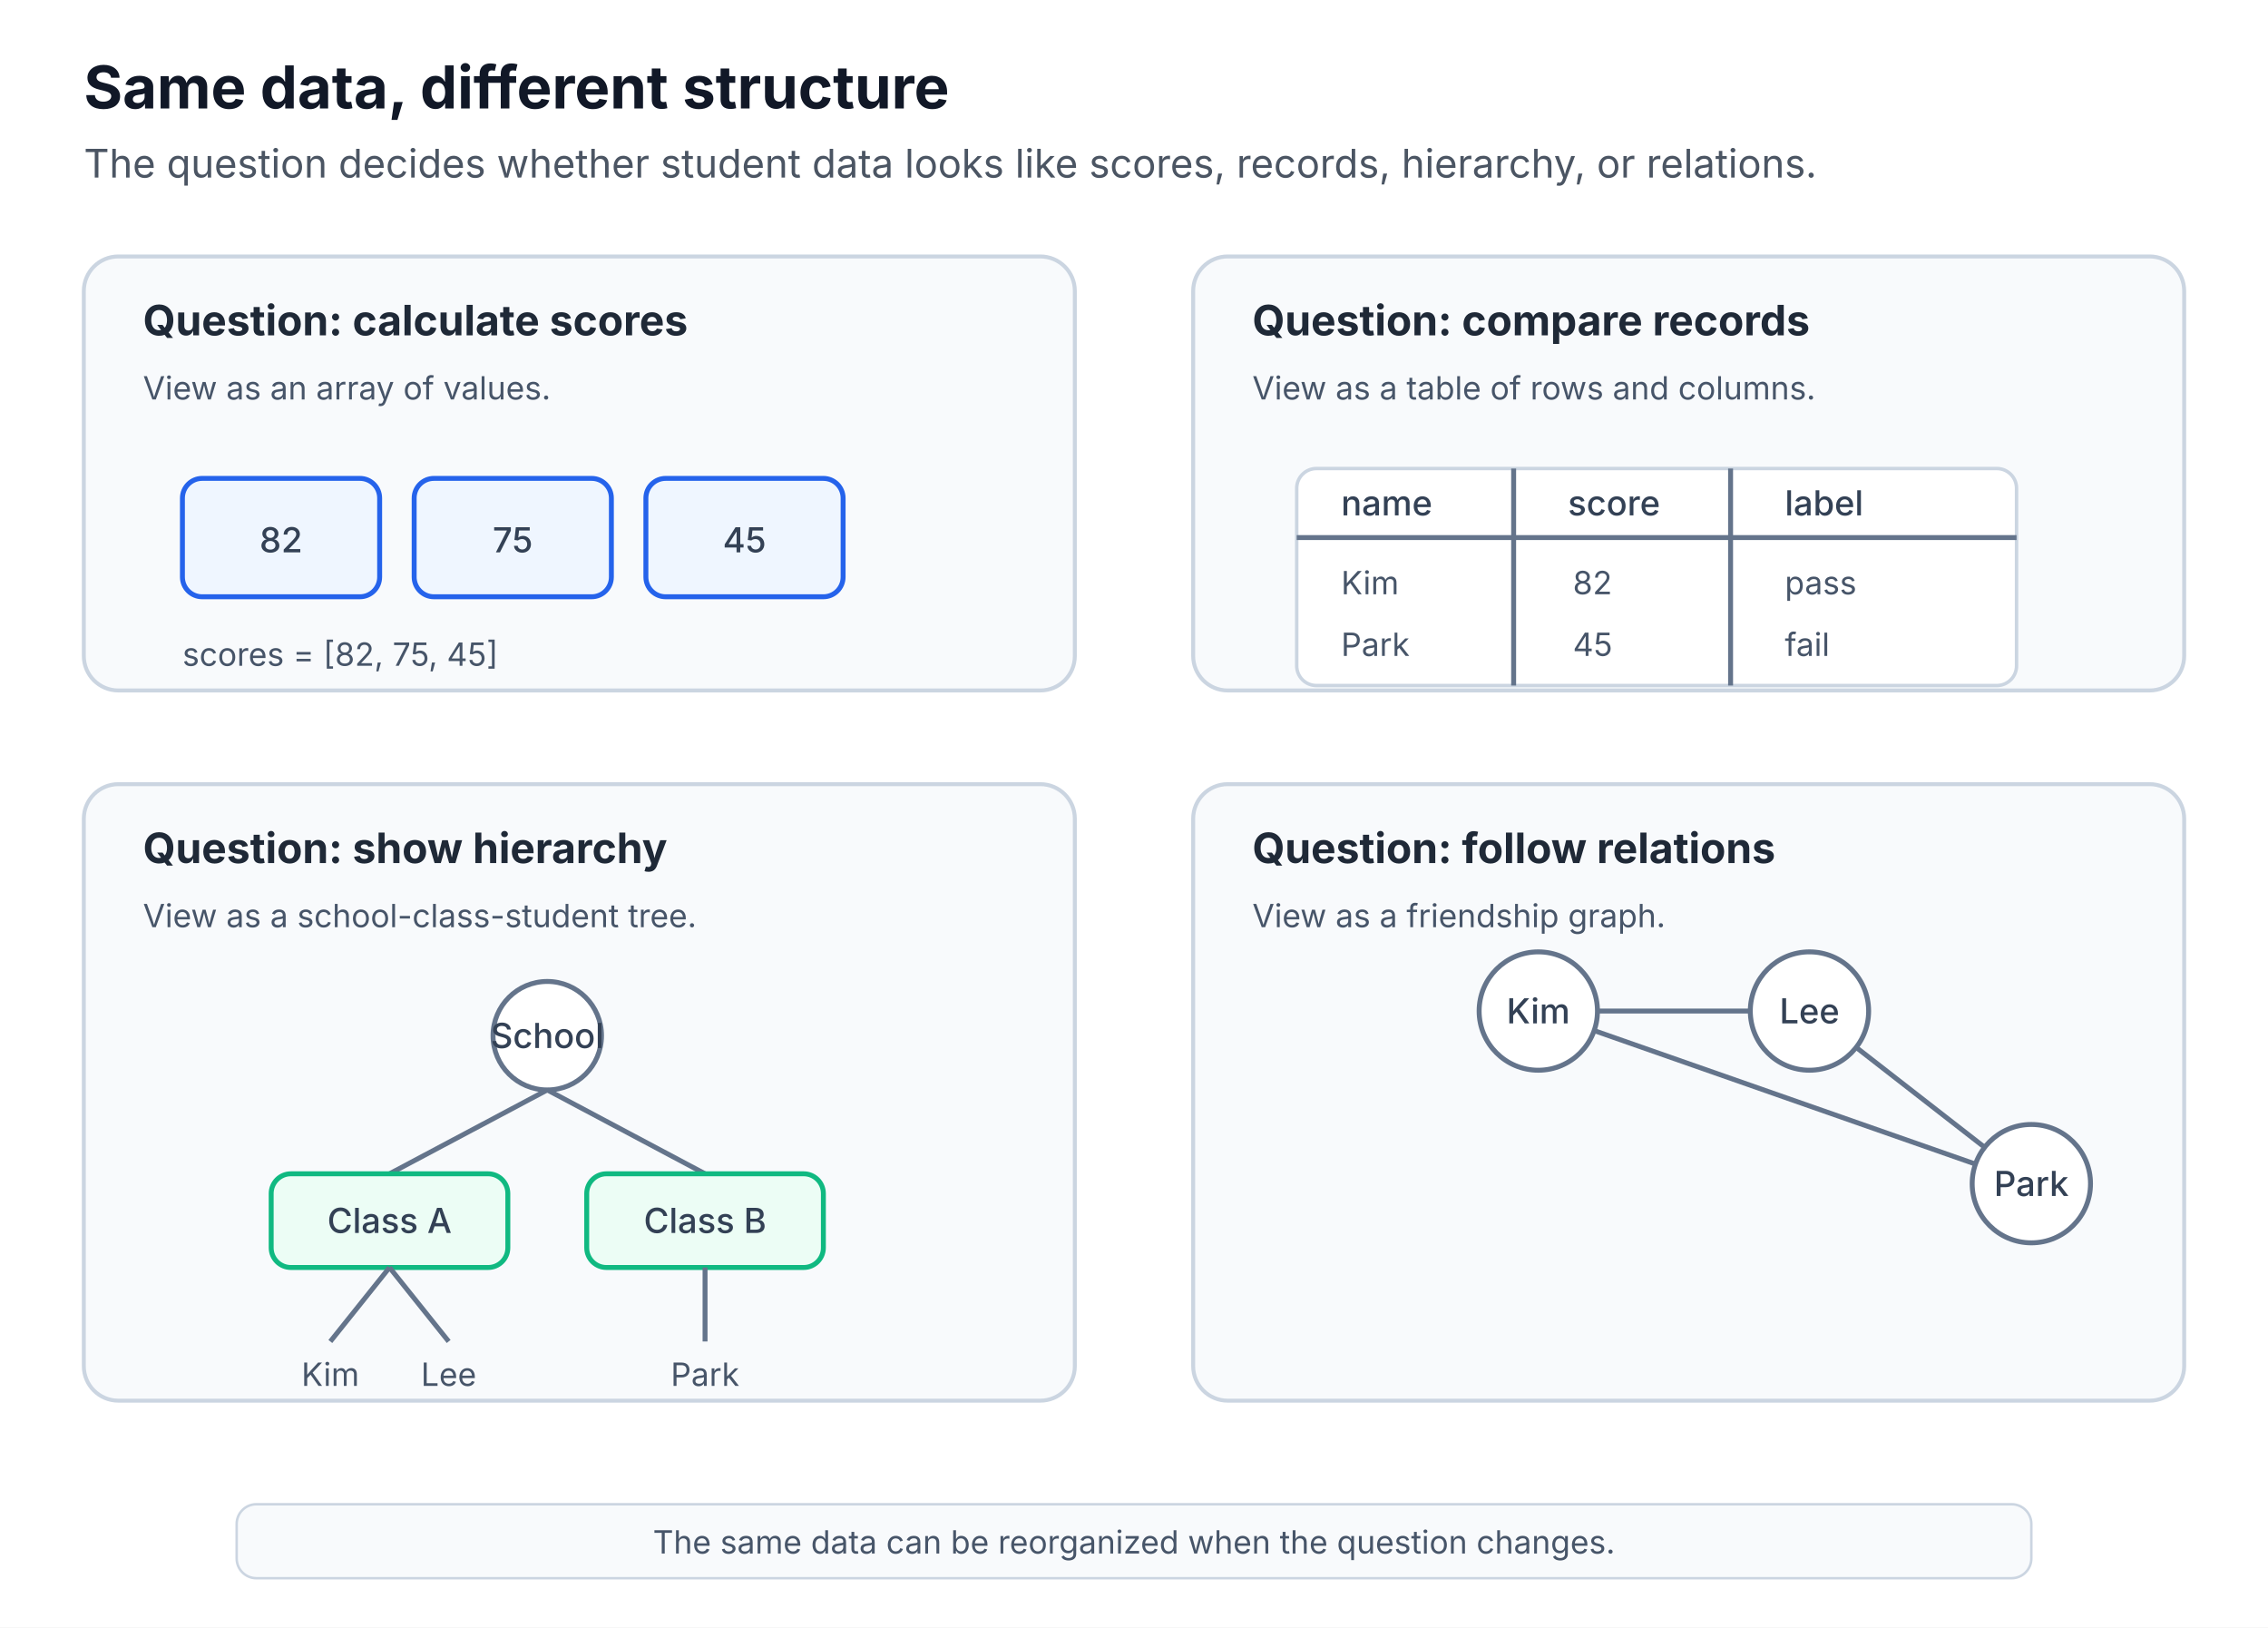
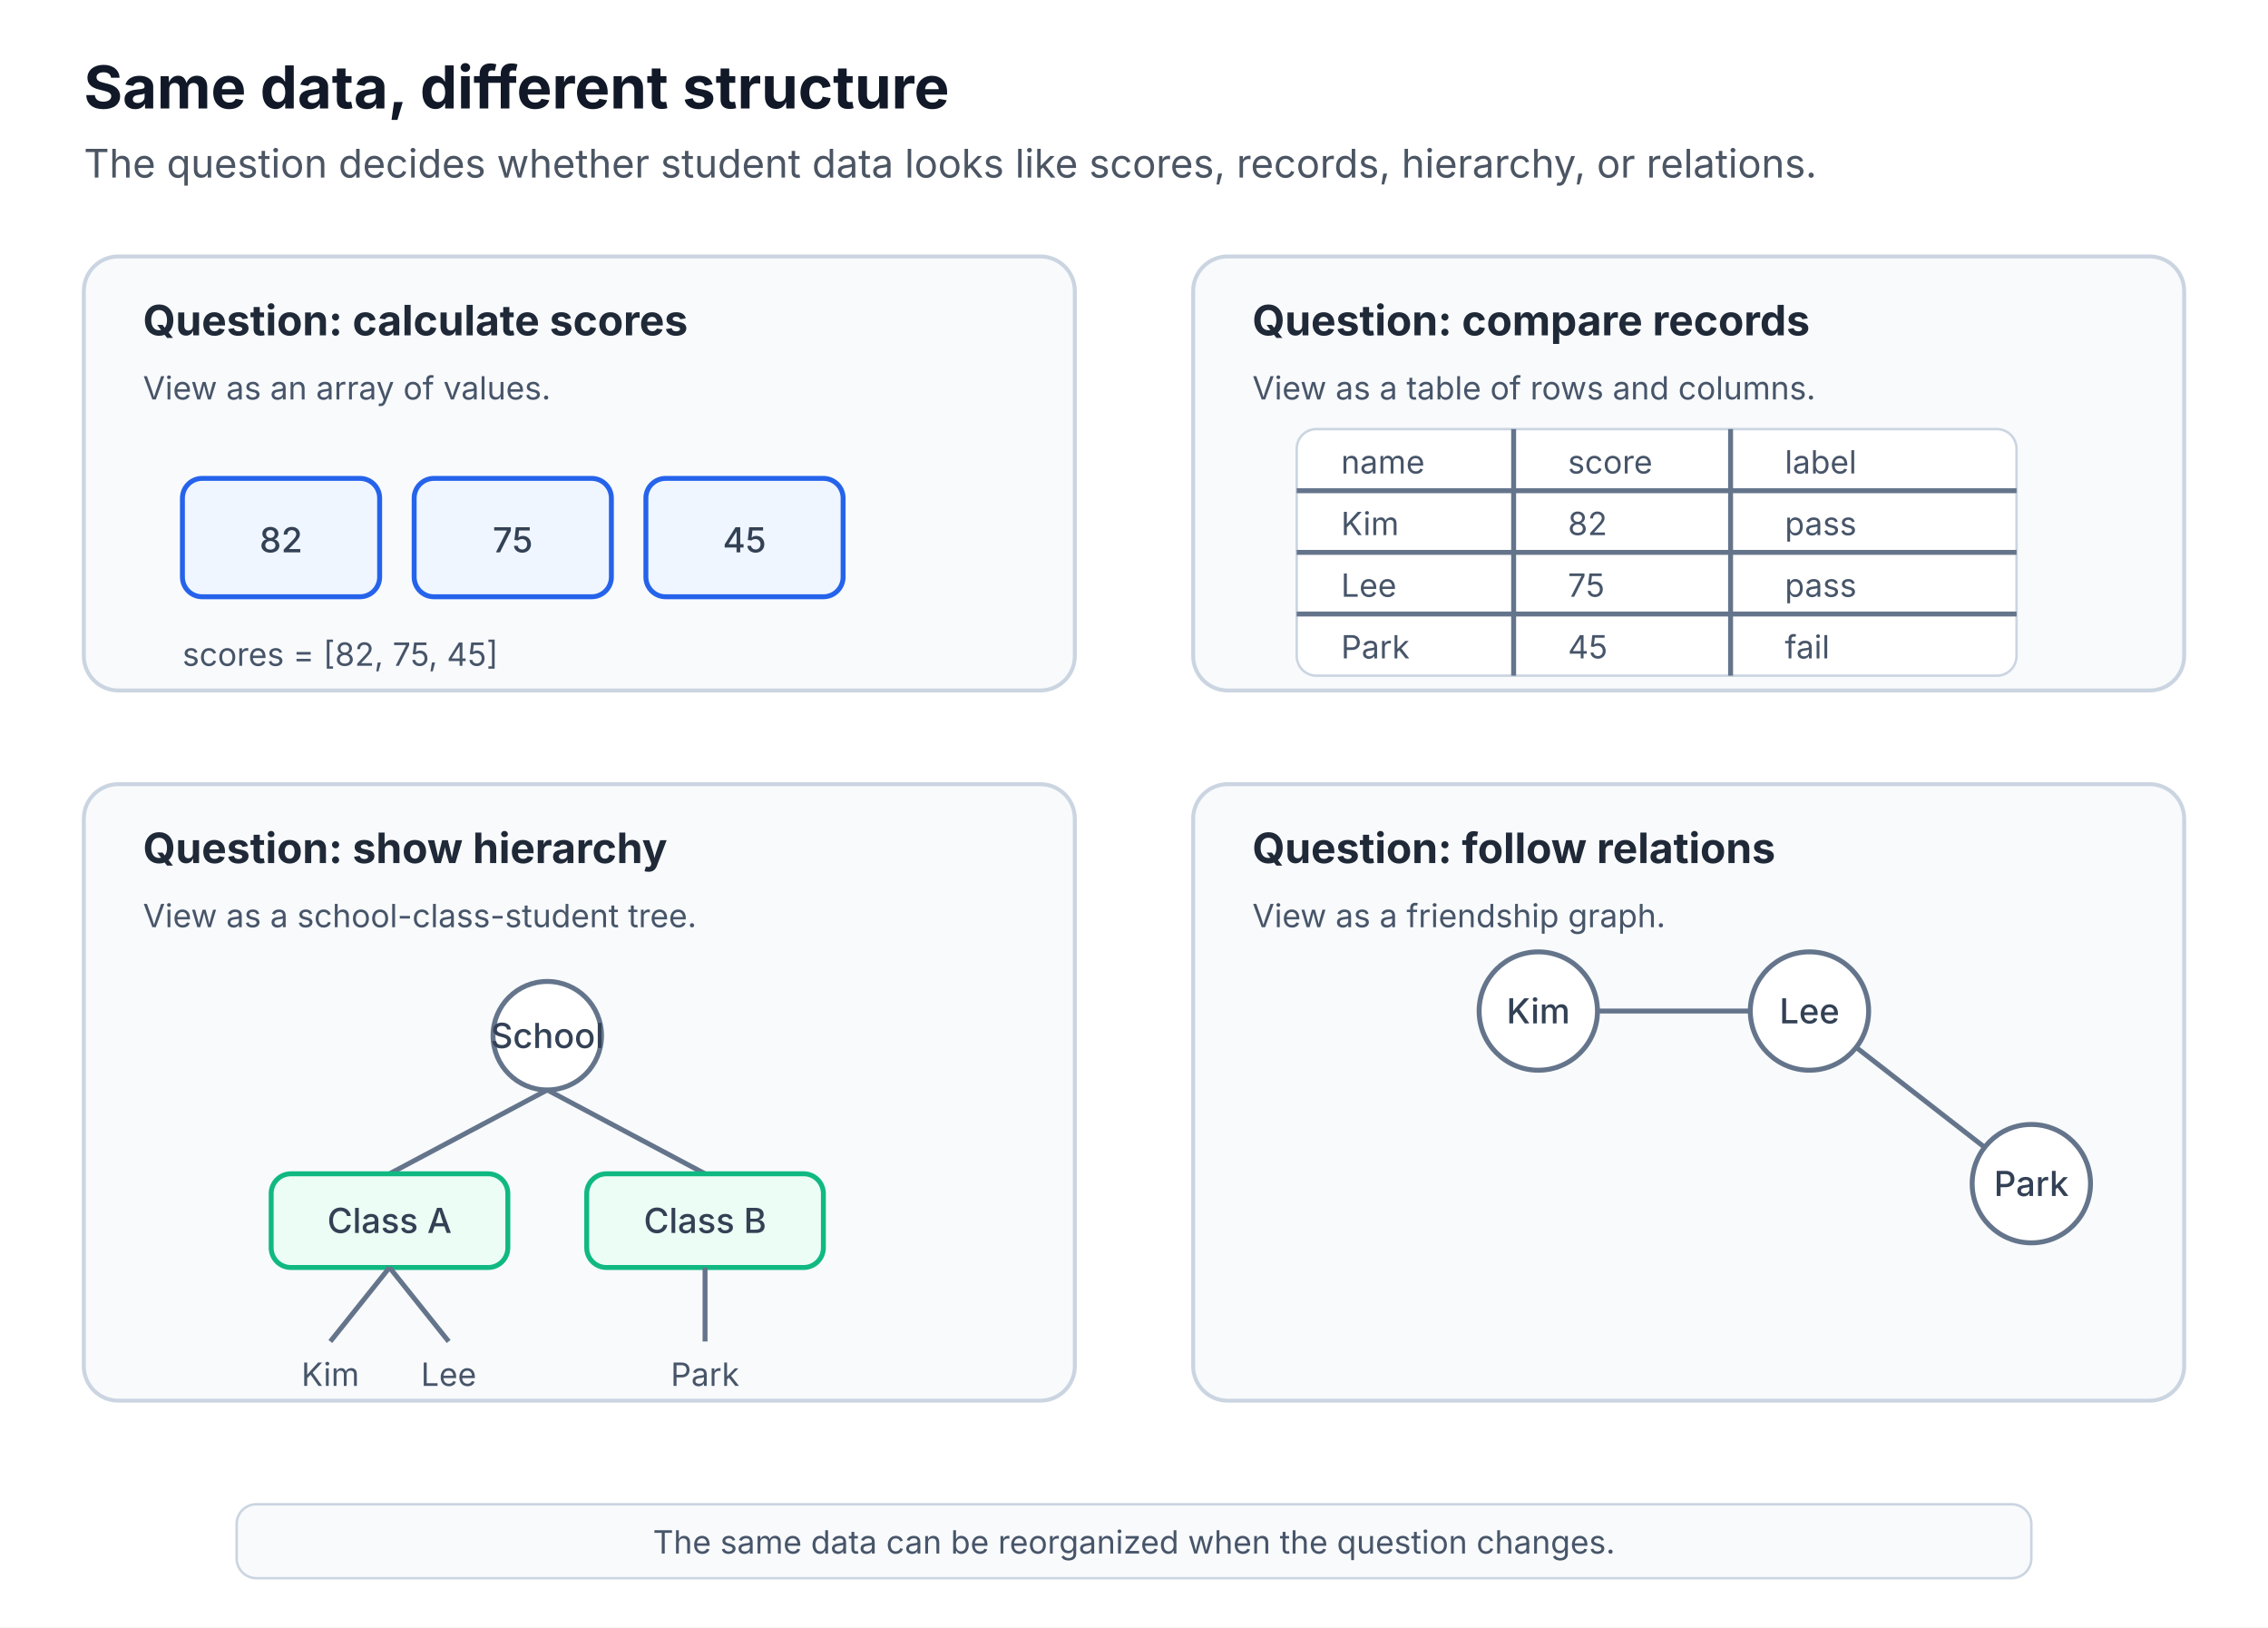
<svg xmlns="http://www.w3.org/2000/svg" viewBox="0 0 920 660" role="img" aria-labelledby="title desc">
  <defs>
    <style>
      .title { font: 700 24px system-ui, -apple-system, BlinkMacSystemFont, "Segoe UI", sans-serif; fill: #111827; }
      .subtitle { font: 400 16px system-ui, -apple-system, BlinkMacSystemFont, "Segoe UI", sans-serif; fill: #4b5563; }
      .panel-title { font: 700 17px system-ui, -apple-system, BlinkMacSystemFont, "Segoe UI", sans-serif; fill: #1f2937; }
      .label { font: 500 14px system-ui, -apple-system, BlinkMacSystemFont, "Segoe UI", sans-serif; fill: #334155; }
      .small { font: 400 13px system-ui, -apple-system, BlinkMacSystemFont, "Segoe UI", sans-serif; fill: #475569; }
      .box { fill: #f8fafc; stroke: #cbd5e1; stroke-width: 1.6; }
      .array { fill: #eff6ff; stroke: #2563eb; stroke-width: 2; }
      .table { fill: #fff7ed; stroke: #f97316; stroke-width: 1.8; }
      .tree { fill: #ecfdf5; stroke: #10b981; stroke-width: 2; }
      .graph { fill: #f5f3ff; stroke: #7c3aed; stroke-width: 2; }
      .line { stroke: #64748b; stroke-width: 2; fill: none; }
      .node { fill: #ffffff; stroke: #64748b; stroke-width: 2; }
    </style>
  </defs>
  <rect width="920" height="660" fill="#ffffff" />
  <text x="34" y="44" class="title">Same data, different structure</text>
  <text x="34" y="72" class="subtitle">The question decides whether student data looks like scores, records, hierarchy, or relations.</text>
  <rect x="34" y="104" width="402" height="176" rx="14" class="box" />
  <text x="58" y="136" class="panel-title">Question: calculate scores</text>
  <text x="58" y="162" class="small">View as an array of values.</text>
  <g transform="translate(74 194)">
    <rect x="0" y="0" width="80" height="48" rx="8" class="array" />
    <rect x="94" y="0" width="80" height="48" rx="8" class="array" />
    <rect x="188" y="0" width="80" height="48" rx="8" class="array" />
    <text x="40" y="30" text-anchor="middle" class="label">82</text>
    <text x="134" y="30" text-anchor="middle" class="label">75</text>
    <text x="228" y="30" text-anchor="middle" class="label">45</text>
    <text x="0" y="76" class="small">scores = [82, 75, 45]</text>
  </g>
  <rect x="484" y="104" width="402" height="176" rx="14" class="box" />
  <text x="508" y="136" class="panel-title">Question: compare records</text>
  <text x="508" y="162" class="small">View as a table of rows and columns.</text>
-   <g transform="translate(526 190)">
-     <rect x="0" y="0" width="292" height="88" rx="8" fill="#ffffff" stroke="#cbd5e1" stroke-width="1.4" />
-     <line x1="0" y1="28" x2="292" y2="28" class="line" />
-     <line x1="88" y1="0" x2="88" y2="88" class="line" />
-     <line x1="176" y1="0" x2="176" y2="88" class="line" />
-     <text x="18" y="19" class="label">name</text>
-     <text x="110" y="19" class="label">score</text>
-     <text x="198" y="19" class="label">label</text>
-     <text x="18" y="51" class="small">Kim</text>
-     <text x="112" y="51" class="small">82</text>
-     <text x="198" y="51" class="small">pass</text>
-     <text x="18" y="76" class="small">Park</text>
-     <text x="112" y="76" class="small">45</text>
-     <text x="198" y="76" class="small">fail</text>
+   <g transform="translate(526 174)">
+     <rect width="292" height="100" rx="8" fill="#ffffff" stroke="#cbd5e1" />
+     <line x1="88" y1="0" x2="88" y2="100" class="line" />
+     <line x1="176" y1="0" x2="176" y2="100" class="line" />
+     <line x1="0" y1="25" x2="292" y2="25" class="line" />
+     <line x1="0" y1="50" x2="292" y2="50" class="line" />
+     <line x1="0" y1="75" x2="292" y2="75" class="line" />
+     <text x="18" y="18" class="small">name</text>
+     <text x="110" y="18" class="small">score</text>
+     <text x="198" y="18" class="small">label</text>
+     <text x="18" y="43" class="small">Kim</text>
+     <text x="110" y="43" class="small">82</text>
+     <text x="198" y="43" class="small">pass</text>
+     <text x="18" y="68" class="small">Lee</text>
+     <text x="110" y="68" class="small">75</text>
+     <text x="198" y="68" class="small">pass</text>
+     <text x="18" y="93" class="small">Park</text>
+     <text x="110" y="93" class="small">45</text>
+     <text x="198" y="93" class="small">fail</text>
  </g>
  <rect x="34" y="318" width="402" height="250" rx="14" class="box" />
  <text x="58" y="350" class="panel-title">Question: show hierarchy</text>
  <text x="58" y="376" class="small">View as a school-class-student tree.</text>
  <g transform="translate(100 420)">
    <circle cx="122" cy="0" r="22" class="node" />
    <text x="122" y="5" text-anchor="middle" class="label">School</text>
    <line x1="122" y1="22" x2="58" y2="56" class="line" />
    <line x1="122" y1="22" x2="186" y2="56" class="line" />
    <rect x="10" y="56" width="96" height="38" rx="8" class="tree" />
    <rect x="138" y="56" width="96" height="38" rx="8" class="tree" />
    <text x="58" y="80" text-anchor="middle" class="label">Class A</text>
    <text x="186" y="80" text-anchor="middle" class="label">Class B</text>
    <line x1="58" y1="94" x2="34" y2="124" class="line" />
    <line x1="58" y1="94" x2="82" y2="124" class="line" />
    <line x1="186" y1="94" x2="186" y2="124" class="line" />
    <text x="34" y="142" text-anchor="middle" class="small">Kim</text>
    <text x="82" y="142" text-anchor="middle" class="small">Lee</text>
    <text x="186" y="142" text-anchor="middle" class="small">Park</text>
  </g>
  <rect x="484" y="318" width="402" height="250" rx="14" class="box" />
  <text x="508" y="350" class="panel-title">Question: follow relations</text>
  <text x="508" y="376" class="small">View as a friendship graph.</text>
  <g transform="translate(584 410)">
    <line x1="40" y1="0" x2="150" y2="0" class="line" />
    <line x1="150" y1="0" x2="240" y2="70" class="line" />
-     <line x1="40" y1="0" x2="240" y2="70" class="line" />
    <circle cx="40" cy="0" r="24" class="node" />
    <circle cx="150" cy="0" r="24" class="node" />
    <circle cx="240" cy="70" r="24" class="node" />
    <text x="40" y="5" text-anchor="middle" class="label">Kim</text>
    <text x="150" y="5" text-anchor="middle" class="label">Lee</text>
    <text x="240" y="75" text-anchor="middle" class="label">Park</text>
  </g>
  <rect x="96" y="610" width="728" height="30" rx="8" fill="#f8fafc" stroke="#cbd5e1" />
  <text x="460" y="630" text-anchor="middle" class="small">The same data can be reorganized when the question changes.</text>
</svg>
